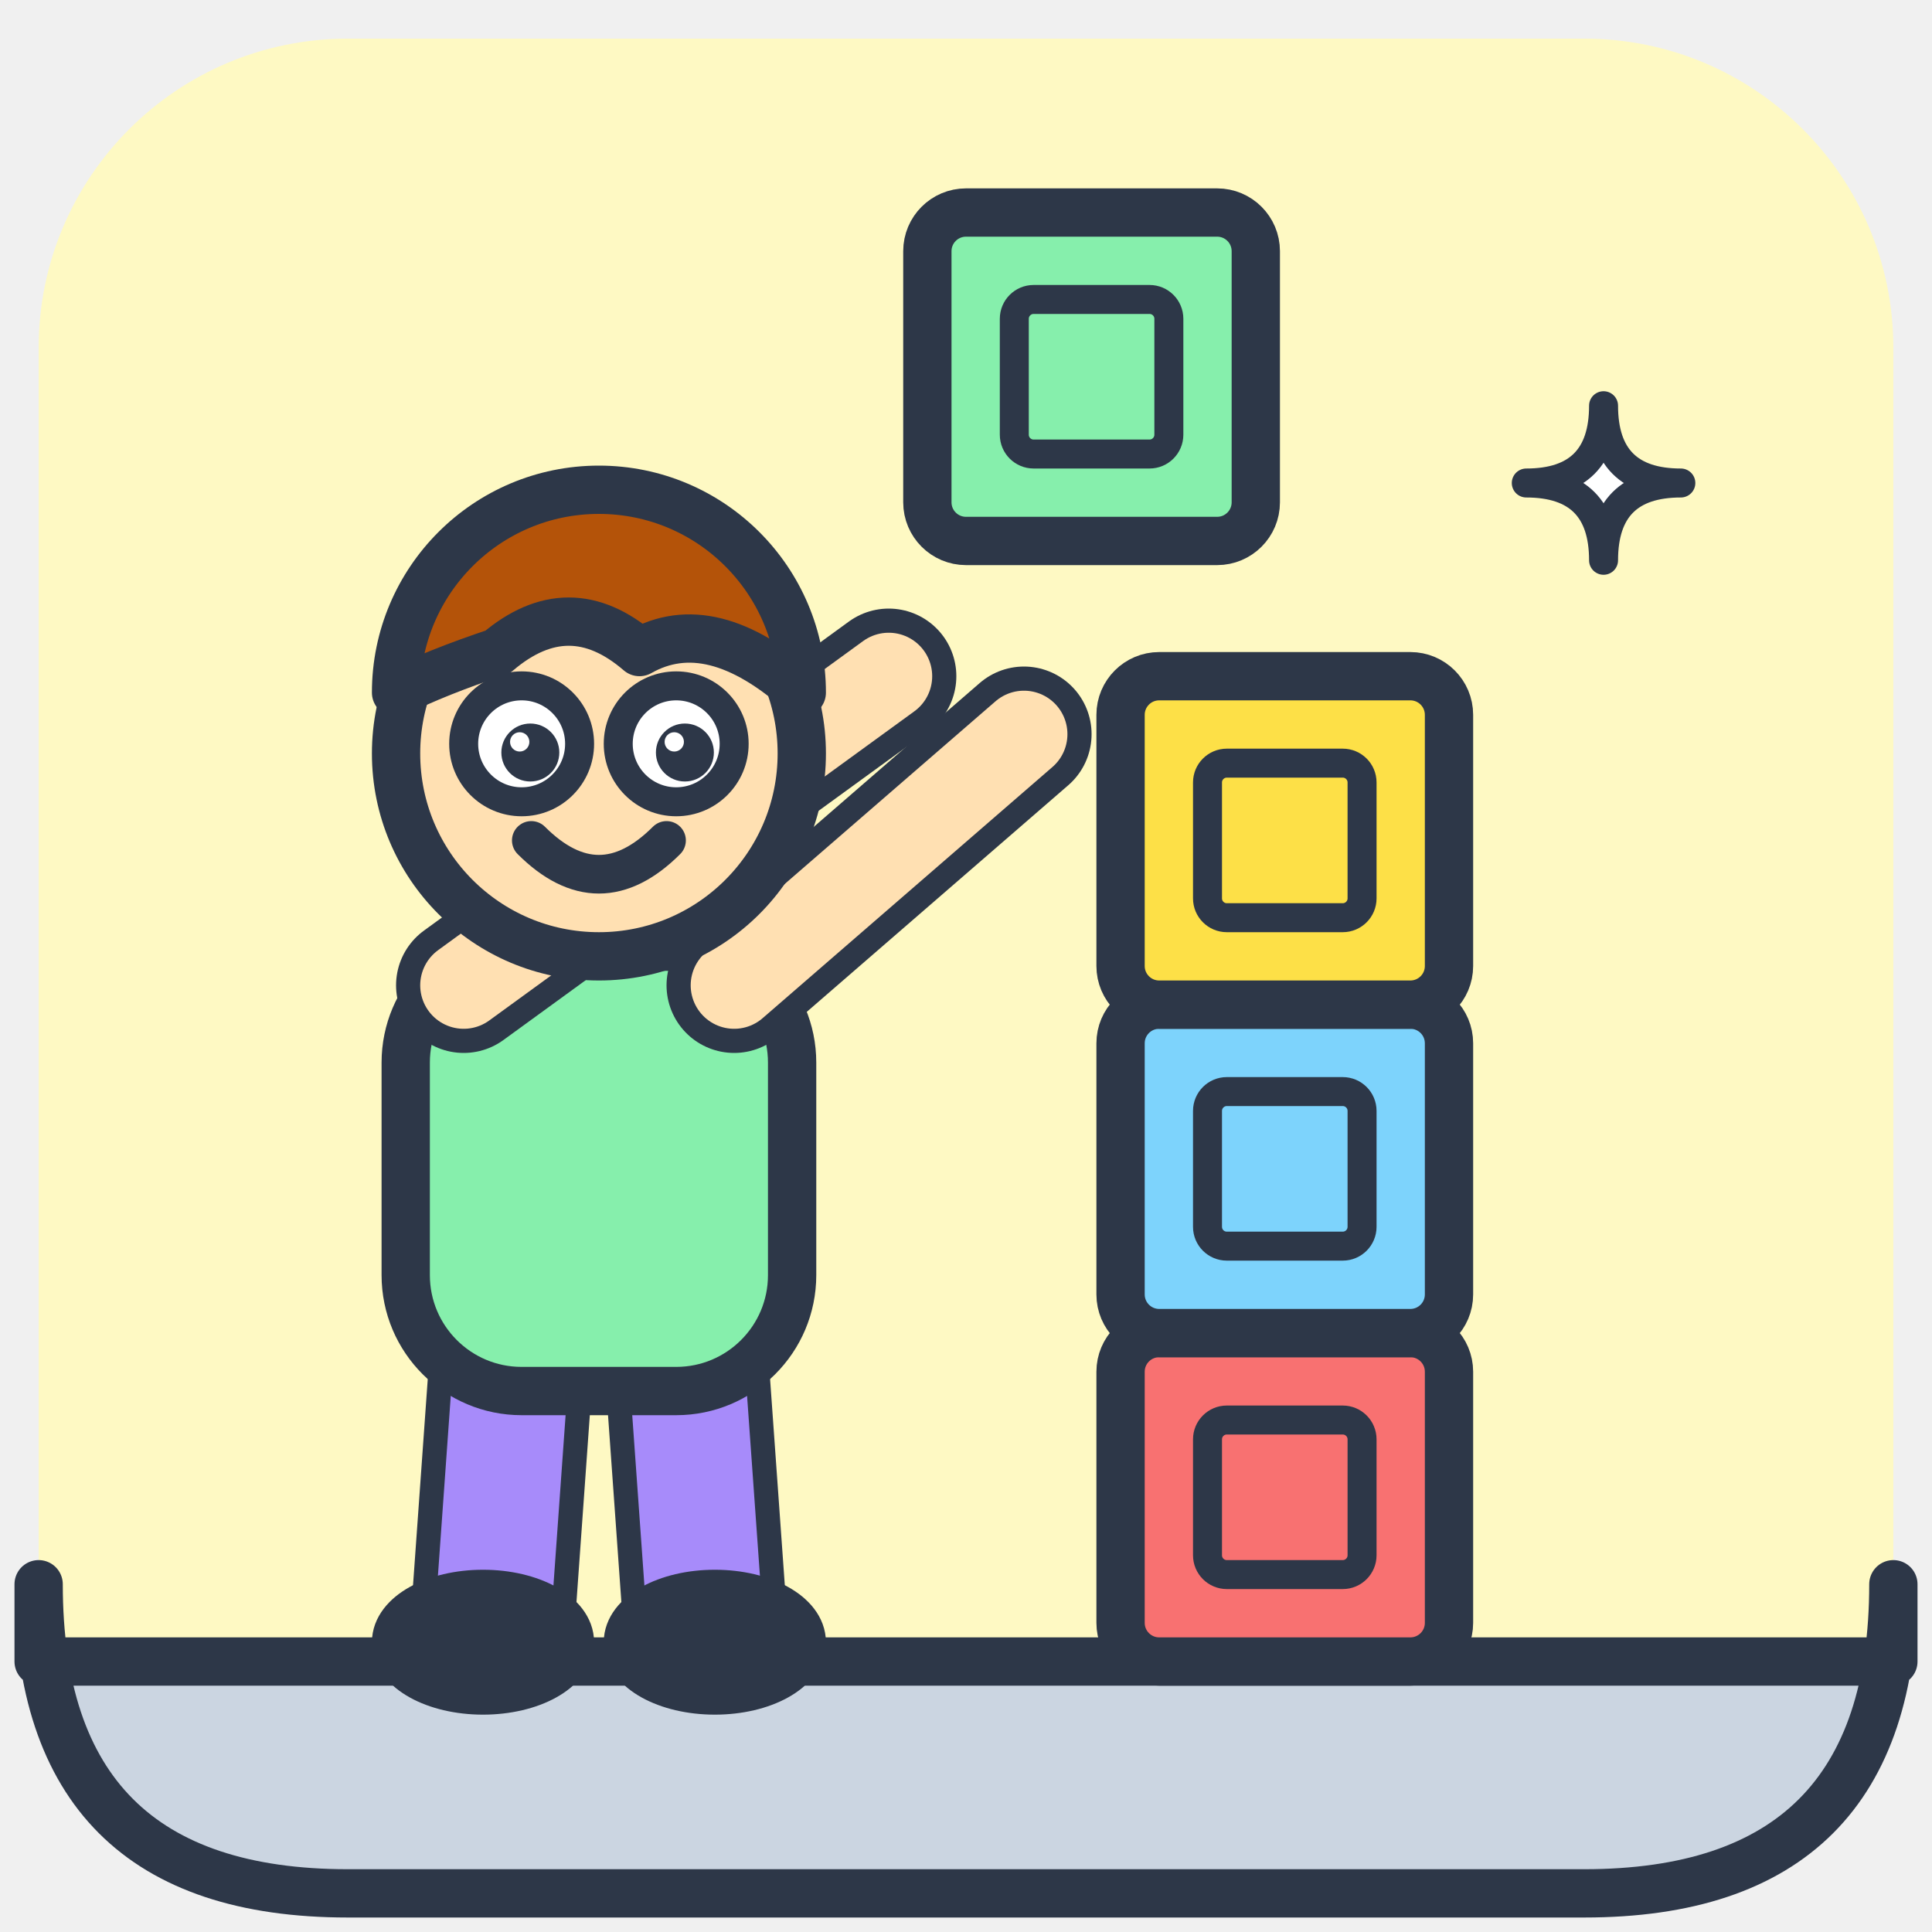
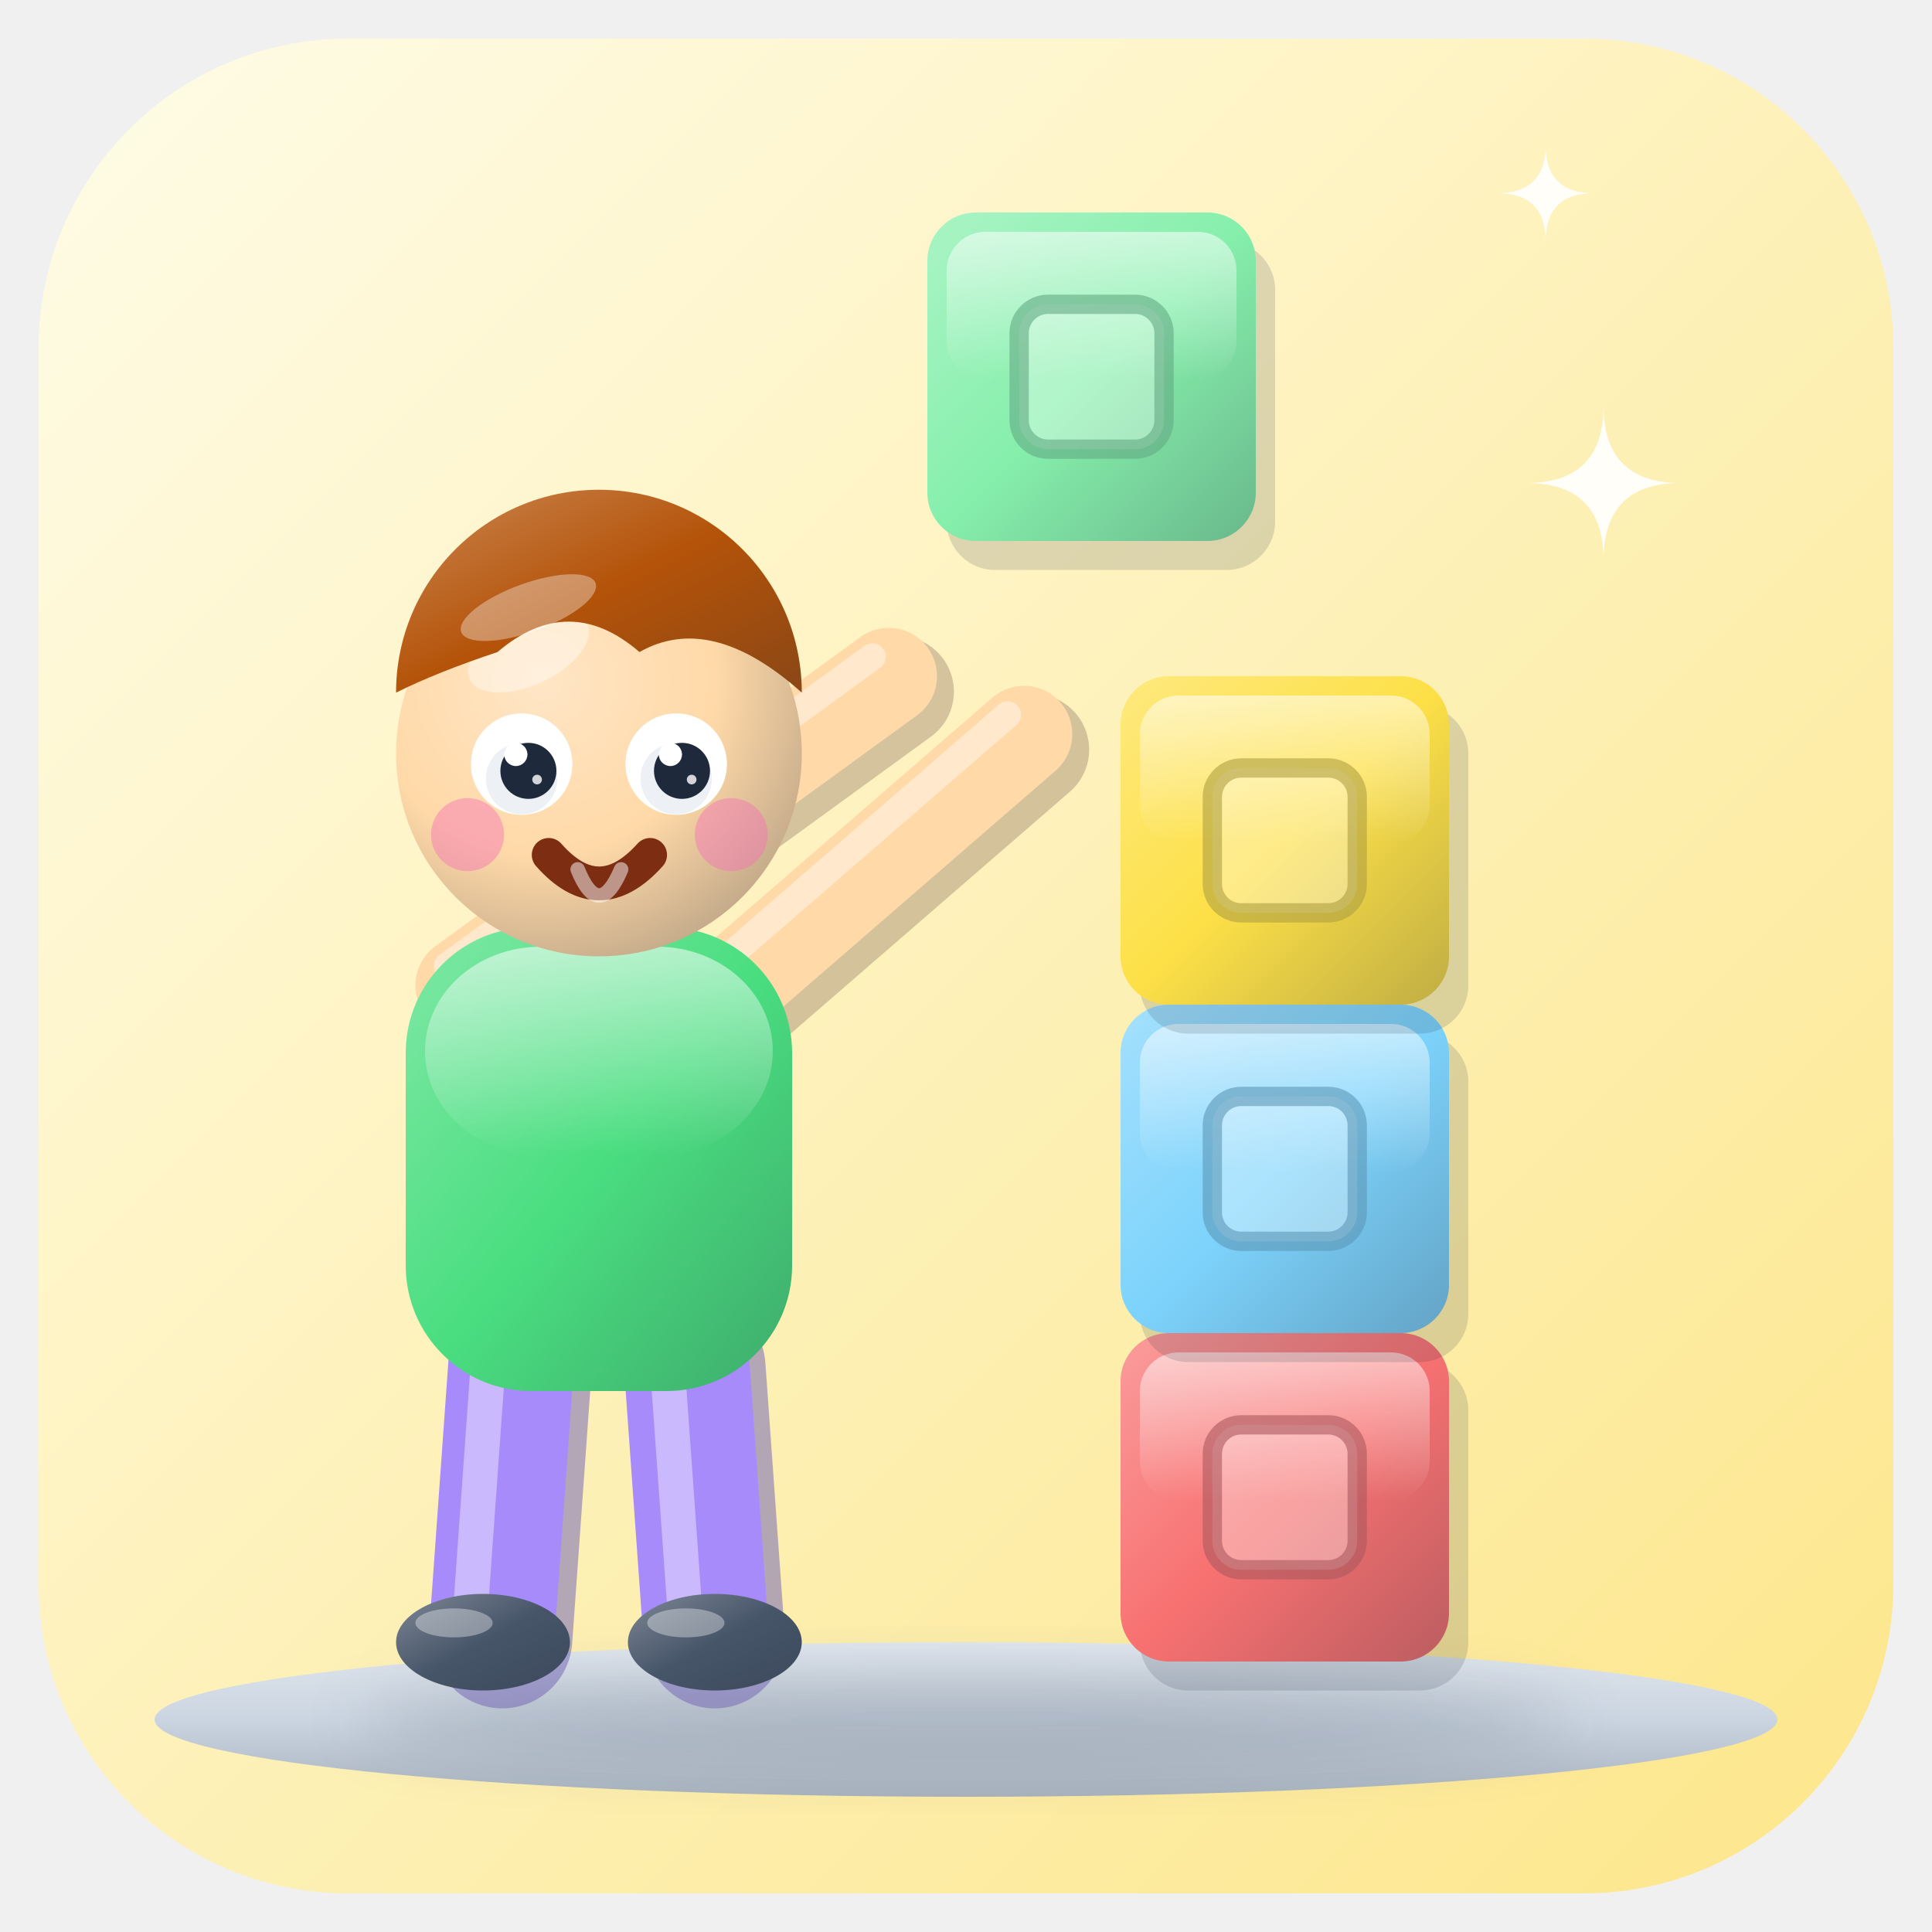
<svg xmlns="http://www.w3.org/2000/svg" viewBox="0 0 200 200" role="img" aria-label="בונה">
-   <rect x="4" y="4" width="192" height="192" rx="32" fill="#FEF9C3" />
-   <g stroke="#2D3748" stroke-width="5" stroke-linejoin="round" stroke-linecap="round">
-     <path d="M4 172 H196 V164 Q196 196 164 196 H36 Q4 196 4 164Z" fill="#CBD5E1" />
-     <g transform="rotate(0 133 155)">
-       <rect x="116" y="138" width="34" height="34" rx="4" fill="#F87171" />
-       <rect x="125" y="147" width="16" height="16" rx="2" fill="none" stroke-width="3" />
+   <defs>
+     <linearGradient id="build-destroy-word-g0" x1="0" y1="0" x2="1" y2="1">
+       <stop offset="0" stop-color="#FEFCE8" />
+       <stop offset="1" stop-color="#FDE68A" />
+     </linearGradient>
+     <linearGradient id="build-destroy-word-g1" x1="0" y1="0" x2="0" y2="1">
+       <stop offset="0" stop-color="#e0e6ed" />
+       <stop offset=".5" stop-color="#CBD5E1" />
+       <stop offset="1" stop-color="#a9b3bf" />
+     </linearGradient>
+     <linearGradient id="build-destroy-word-g2" x1="0" y1="0" x2="1" y2="1">
+       <stop offset="0" stop-color="#fa9c9c" />
+       <stop offset=".5" stop-color="#F87171" />
+       <stop offset="1" stop-color="#bb5d61" />
+     </linearGradient>
+     <linearGradient id="build-destroy-word-g3" x1="0" y1="0" x2="0" y2="1">
+       <stop offset="0" stop-color="#fff" stop-opacity="0.55" />
+       <stop offset="1" stop-color="#fff" stop-opacity="0" />
+     </linearGradient>
+     <linearGradient id="build-destroy-word-g4" x1="0" y1="0" x2="1" y2="1">
+       <stop offset="0" stop-color="#a4e0fd" />
+       <stop offset=".5" stop-color="#7DD3FC" />
+       <stop offset="1" stop-color="#63a3c5" />
+     </linearGradient>
+     <linearGradient id="build-destroy-word-g5" x1="0" y1="0" x2="1" y2="1">
+       <stop offset="0" stop-color="#fee97e" />
+       <stop offset=".5" stop-color="#FDE047" />
+       <stop offset="1" stop-color="#bfad43" />
+     </linearGradient>
+     <linearGradient id="build-destroy-word-g6" x1="0" y1="0" x2="1" y2="1">
+       <stop offset="0" stop-color="#7e8896" />
+       <stop offset=".5" stop-color="#475569" />
+       <stop offset="1" stop-color="#3c495b" />
+     </linearGradient>
+     <linearGradient id="build-destroy-word-g7" x1="0" y1="0" x2="1" y2="1">
+       <stop offset="0" stop-color="#80e8a6" />
+       <stop offset=".5" stop-color="#4ADE80" />
+       <stop offset="1" stop-color="#3eab6c" />
+     </linearGradient>
+     <radialGradient id="build-destroy-word-g8" cx="0.36" cy="0.32" r="0.78">
+       <stop offset="0" stop-color="#ffe6c6" />
+       <stop offset=".55" stop-color="#FFD9A8" />
+       <stop offset="1" stop-color="#bca486" />
+     </radialGradient>
+     <linearGradient id="build-destroy-word-g9" x1="0" y1="0" x2="1" y2="1">
+       <stop offset="0" stop-color="#cb8753" />
+       <stop offset=".5" stop-color="#B45309" />
+       <stop offset="1" stop-color="#8a4716" />
+     </linearGradient>
+     <linearGradient id="build-destroy-word-g10" x1="0" y1="0" x2="1" y2="1">
+       <stop offset="0" stop-color="#aaf4c5" />
+       <stop offset=".5" stop-color="#86EFAC" />
+       <stop offset="1" stop-color="#69b88b" />
+     </linearGradient>
+     <filter id="build-destroy-word-blur" x="-30%" y="-60%" width="160%" height="220%">
+       <feGaussianBlur stdDeviation="3" />
+     </filter>
+   </defs>
+   <rect x="4" y="4" width="192" height="192" rx="32" fill="url(#build-destroy-word-g0)" />
+   <ellipse cx="100" cy="178" rx="84" ry="8" fill="url(#build-destroy-word-g1)" />
+   <ellipse cx="100" cy="178" rx="63" ry="4.4" fill="#1E293B" opacity="0.18" filter="url(#build-destroy-word-blur)" />
+   <g transform="rotate(0 133 155)">
+     <rect x="118" y="141" width="34" height="34" rx="5" fill="#1E293B" opacity=".15" />
+     <rect x="116" y="138" width="34" height="34" rx="5" fill="url(#build-destroy-word-g2)" />
+     <rect x="118" y="140" width="30" height="15.3" rx="4" fill="url(#build-destroy-word-g3)" />
+     <rect x="125.5" y="147.5" width="15" height="15" rx="3" fill="#fff" opacity=".35" />
+     <rect x="125.5" y="147.5" width="15" height="15" rx="3" fill="none" stroke="#ac585d" stroke-width="2" opacity=".6" />
+   </g>
+   <g transform="rotate(0 133 121)">
+     <rect x="118" y="107" width="34" height="34" rx="5" fill="#1E293B" opacity=".15" />
+     <rect x="116" y="104" width="34" height="34" rx="5" fill="url(#build-destroy-word-g4)" />
+     <rect x="118" y="106" width="30" height="15.3" rx="4" fill="url(#build-destroy-word-g3)" />
+     <rect x="125.5" y="113.5" width="15" height="15" rx="3" fill="#fff" opacity=".35" />
+     <rect x="125.5" y="113.5" width="15" height="15" rx="3" fill="none" stroke="#5c98b7" stroke-width="2" opacity=".6" />
+   </g>
+   <g transform="rotate(0 133 87)">
+     <rect x="118" y="73" width="34" height="34" rx="5" fill="#1E293B" opacity=".15" />
+     <rect x="116" y="70" width="34" height="34" rx="5" fill="url(#build-destroy-word-g5)" />
+     <rect x="118" y="72" width="30" height="15.3" rx="4" fill="url(#build-destroy-word-g3)" />
+     <rect x="125.5" y="79.5" width="15" height="15" rx="3" fill="#fff" opacity=".35" />
+     <rect x="125.5" y="79.5" width="15" height="15" rx="3" fill="none" stroke="#afa041" stroke-width="2" opacity=".6" />
+   </g>
+   <g transform="translate(62 78)">
+     <g transform="translate(0 0)">
+       <path d="M-14 24 L30 -8" fill="none" stroke="#b19b80" stroke-width="11.5" stroke-linecap="round" stroke-linejoin="round" opacity=".55" transform="translate(1 1.6)" />
+       <path d="M-14 24 L30 -8" fill="none" stroke="#FFD9A8" stroke-width="10" stroke-linecap="round" stroke-linejoin="round" />
+       <path d="M-14 24 L30 -8" fill="none" stroke="#fff" stroke-width="2.8" stroke-linecap="round" stroke-linejoin="round" opacity="0.4" transform="translate(-1.7 -2)" />
+       <path d="M14 24 L44 -2" fill="none" stroke="#b19b80" stroke-width="11.5" stroke-linecap="round" stroke-linejoin="round" opacity=".55" transform="translate(1 1.6)" />
+       <path d="M14 24 L44 -2" fill="none" stroke="#FFD9A8" stroke-width="10" stroke-linecap="round" stroke-linejoin="round" />
+       <path d="M14 24 L44 -2" fill="none" stroke="#fff" stroke-width="2.8" stroke-linecap="round" stroke-linejoin="round" opacity="0.4" transform="translate(-1.7 -2)" />
+       <path d="M-9 62 L-11 90" fill="none" stroke="#7769b6" stroke-width="14.5" stroke-linecap="round" stroke-linejoin="round" opacity=".55" transform="translate(1 1.6)" />
+       <path d="M-9 62 L-11 90" fill="none" stroke="#A78BFA" stroke-width="13" stroke-linecap="round" stroke-linejoin="round" />
+       <path d="M-9 62 L-11 90" fill="none" stroke="#fff" stroke-width="3.6" stroke-linecap="round" stroke-linejoin="round" opacity="0.4" transform="translate(-2.2 -2.6)" />
+       <path d="M9 62 L11 90" fill="none" stroke="#7769b6" stroke-width="14.5" stroke-linecap="round" stroke-linejoin="round" opacity=".55" transform="translate(1 1.6)" />
+       <path d="M9 62 L11 90" fill="none" stroke="#A78BFA" stroke-width="13" stroke-linecap="round" stroke-linejoin="round" />
+       <path d="M9 62 L11 90" fill="none" stroke="#fff" stroke-width="3.6" stroke-linecap="round" stroke-linejoin="round" opacity="0.4" transform="translate(-2.2 -2.6)" />
+       <ellipse cx="-12" cy="92" rx="9" ry="5" fill="url(#build-destroy-word-g6)" />
+       <ellipse cx="-15" cy="90" rx="4" ry="1.5" fill="#fff" opacity="0.35" />
+       <ellipse cx="12" cy="92" rx="9" ry="5" fill="url(#build-destroy-word-g6)" />
+       <ellipse cx="9" cy="90" rx="4" ry="1.5" fill="#fff" opacity="0.35" />
+       <rect x="-20" y="18" width="40" height="48" rx="13" fill="url(#build-destroy-word-g7)" />
+       <rect x="-18" y="20" width="36" height="21.6" rx="12" fill="url(#build-destroy-word-g3)" />
+       <circle cx="0" cy="0" r="21" fill="url(#build-destroy-word-g8)" />
+       <ellipse cx="-7.3" cy="-10.5" rx="6.7" ry="3.4" fill="#fff" opacity="0.4" transform="rotate(-25 -7.3 -10.5)" />
+       <path d="M-21 -6.3 A21 21 0 0 1 21 -6.3 Q11.6 -14.7 4.2 -10.5 Q-3.1 -16.8 -10.5 -10.5 Q-16.8 -8.4 -21 -6.3Z" fill="url(#build-destroy-word-g9)" />
+       <ellipse cx="-7.3" cy="-15.1" rx="7.4" ry="2.5" fill="#fff" opacity="0.35" transform="rotate(-20 -7.3 -15.1)" />
+       <circle cx="-8" cy="1.1" r="5.25" fill="#fff" />
+       <circle cx="-8" cy="2.6" r="3.7" fill="#CBD5E1" opacity=".35" />
+       <circle cx="-7.3" cy="1.8" r="2.9" fill="#1E293B" />
+       <circle cx="-8.6" cy="0.1" r="1.2" fill="#fff" />
+       <circle cx="-6.4" cy="2.7" r="0.5" fill="#fff" opacity=".8" />
+       <circle cx="8" cy="1.1" r="5.25" fill="#fff" />
+       <circle cx="8" cy="2.6" r="3.7" fill="#CBD5E1" opacity=".35" />
+       <circle cx="8.6" cy="1.8" r="2.9" fill="#1E293B" />
+       <circle cx="7.4" cy="0.1" r="1.2" fill="#fff" />
+       <circle cx="9.6" cy="2.7" r="0.5" fill="#fff" opacity=".8" />
+       <circle cx="-13.6" cy="8.4" r="3.78" fill="#F472B6" opacity=".45" />
+       <circle cx="13.7" cy="8.4" r="3.78" fill="#F472B6" opacity=".45" />
+       <path d="M-5.2 10.5 Q0 16.4 5.3 10.5" fill="none" stroke="#7C2D12" stroke-width="3.5" stroke-linecap="round" stroke-linejoin="round" />
+       <path d="M-2.2 12 Q0 17.4 2.3 12" fill="none" stroke="#fff" stroke-width="1.5" stroke-linecap="round" stroke-linejoin="round" opacity="0.5" />
    </g>
-     <g transform="rotate(0 133 121)">
-       <rect x="116" y="104" width="34" height="34" rx="4" fill="#7DD3FC" />
-       <rect x="125" y="113" width="16" height="16" rx="2" fill="none" stroke-width="3" />
-     </g>
-     <g transform="rotate(0 133 87)">
-       <rect x="116" y="70" width="34" height="34" rx="4" fill="#FDE047" />
-       <rect x="125" y="79" width="16" height="16" rx="2" fill="none" stroke-width="3" />
-     </g>
-     <g transform="translate(62 78) scale(1)">
-       <path d="M-9 62 L-11 90" fill="none" stroke-width="17" />
-       <path d="M-9 62 L-11 90" fill="none" stroke="#A78BFA" stroke-width="12" />
-       <path d="M9 62 L11 90" fill="none" stroke-width="17" />
-       <path d="M9 62 L11 90" fill="none" stroke="#A78BFA" stroke-width="12" />
-       <ellipse cx="-12" cy="92" rx="9" ry="5" fill="#2D3748" />
-       <ellipse cx="12" cy="92" rx="9" ry="5" fill="#2D3748" />
-       <rect x="-20" y="20" width="40" height="46" rx="12" fill="#86EFAC" />
-       <path d="M-14 24 L30 -8" fill="none" stroke-width="14" />
-       <path d="M-14 24 L30 -8" fill="none" stroke="#FFE0B2" stroke-width="9" />
-       <path d="M14 24 L44 -2" fill="none" stroke-width="14" />
-       <path d="M14 24 L44 -2" fill="none" stroke="#FFE0B2" stroke-width="9" />
-       <circle cx="0" cy="0" r="21" fill="#FFE0B2" />
-       <path d="M-21 -6.3 A21 21 0 0 1 21 -6.3 Q11.6 -14.7 4.2 -10.5 Q-3.1 -16.8 -10.5 -10.5 Q-16.8 -8.4 -21 -6.3Z" fill="#B45309" />
-       <circle cx="-8" cy="-1" r="6" fill="#fff" stroke-width="3" />
-       <circle cx="-7.1" cy="-0.1" r="3" fill="#2D3748" stroke="none" />
-       <circle cx="-8.2" cy="-1.2" r="1" fill="#fff" stroke="none" />
-       <circle cx="8" cy="-1" r="6" fill="#fff" stroke-width="3" />
-       <circle cx="8.9" cy="-0.1" r="3" fill="#2D3748" stroke="none" />
-       <circle cx="7.8" cy="-1.2" r="1" fill="#fff" stroke="none" />
-       <path d="M-7 9 Q0 16 7 9" fill="none" stroke-width="4" />
-     </g>
-     <g transform="rotate(0 113 39)">
-       <rect x="96" y="22" width="34" height="34" rx="4" fill="#86EFAC" />
-       <rect x="105" y="31" width="16" height="16" rx="2" fill="none" stroke-width="3" />
-     </g>
-     <path d="M166 42 Q166 50 174 50 Q166 50 166 58 Q166 50 158 50 Q166 50 166 42Z" fill="#fff" stroke-width="3" />
  </g>
+   <g transform="rotate(0 113 39)">
+     <rect x="98" y="25" width="34" height="34" rx="5" fill="#1E293B" opacity=".15" />
+     <rect x="96" y="22" width="34" height="34" rx="5" fill="url(#build-destroy-word-g10)" />
+     <rect x="98" y="24" width="30" height="15.3" rx="4" fill="url(#build-destroy-word-g3)" />
+     <rect x="105.5" y="31.5" width="15" height="15" rx="3" fill="#fff" opacity=".35" />
+     <rect x="105.5" y="31.5" width="15" height="15" rx="3" fill="none" stroke="#62aa83" stroke-width="2" opacity=".6" />
+   </g>
+   <path d="M166 42 Q166 50 174 50 Q166 50 166 58 Q166 50 158 50 Q166 50 166 42Z" fill="#fff" opacity="0.9" />
+   <path d="M160 15 Q160 20 165 20 Q160 20 160 25 Q160 20 155 20 Q160 20 160 15Z" fill="#fff" opacity="0.9" />
</svg>
